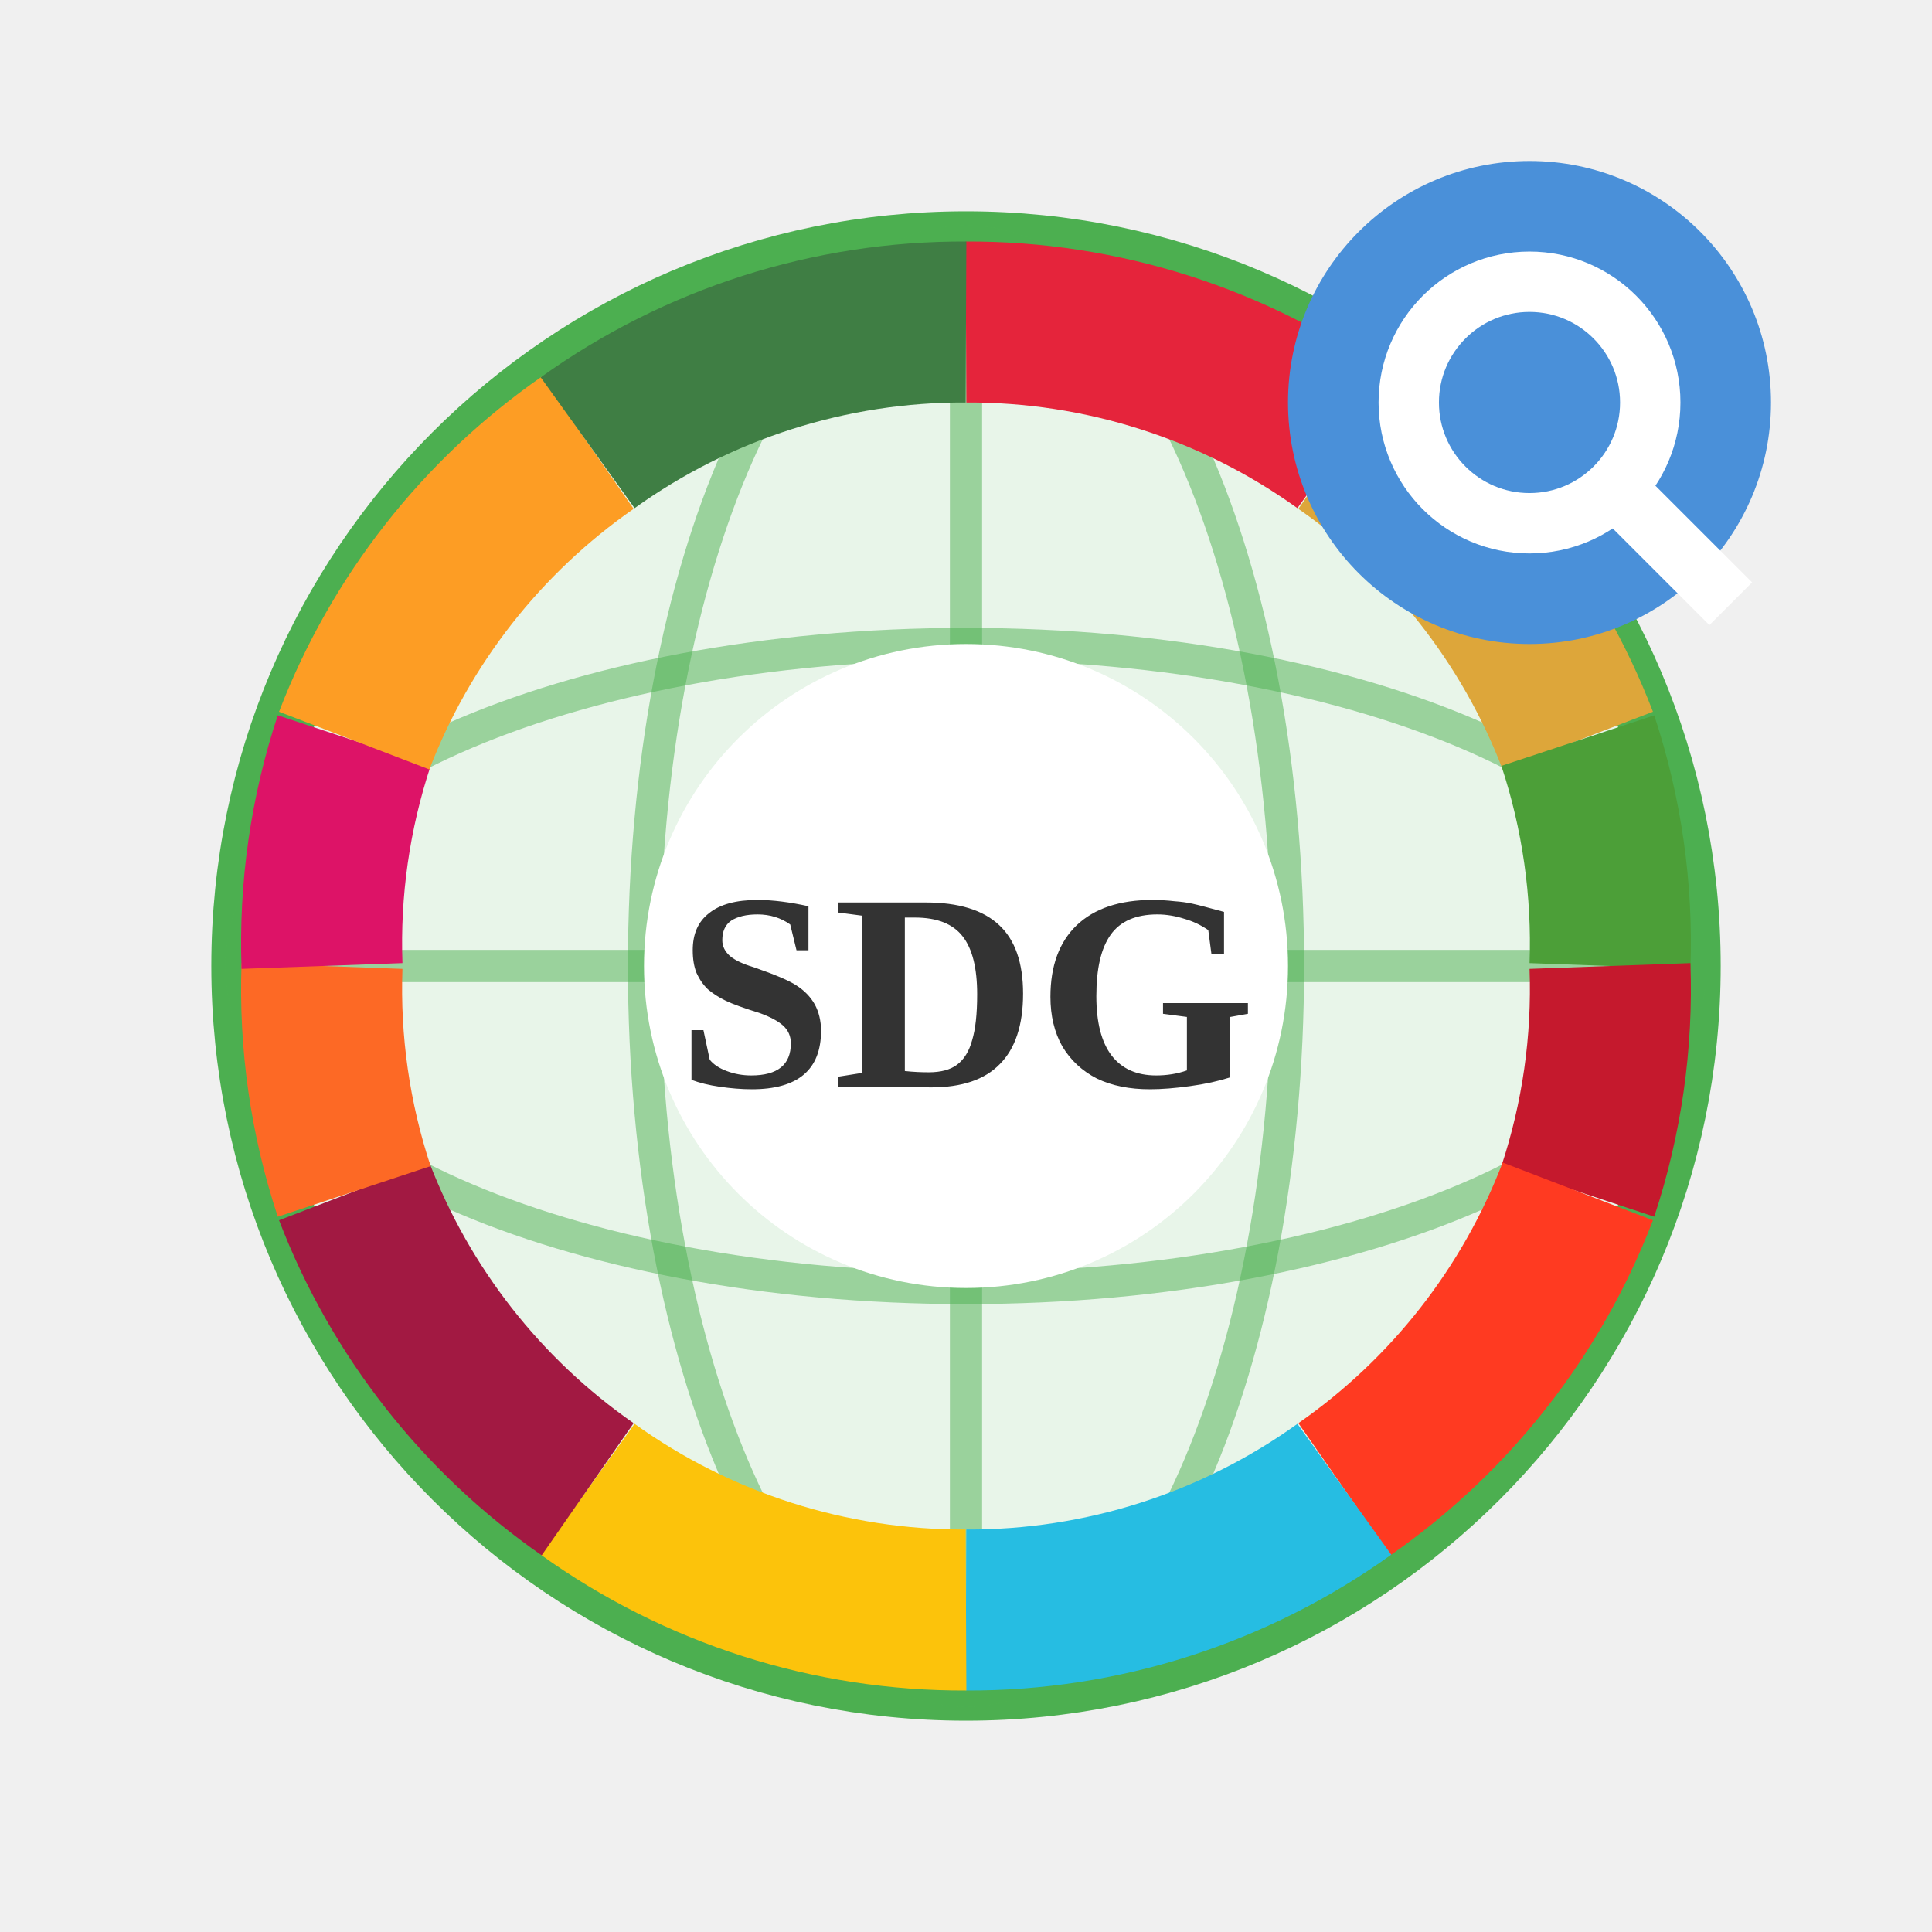
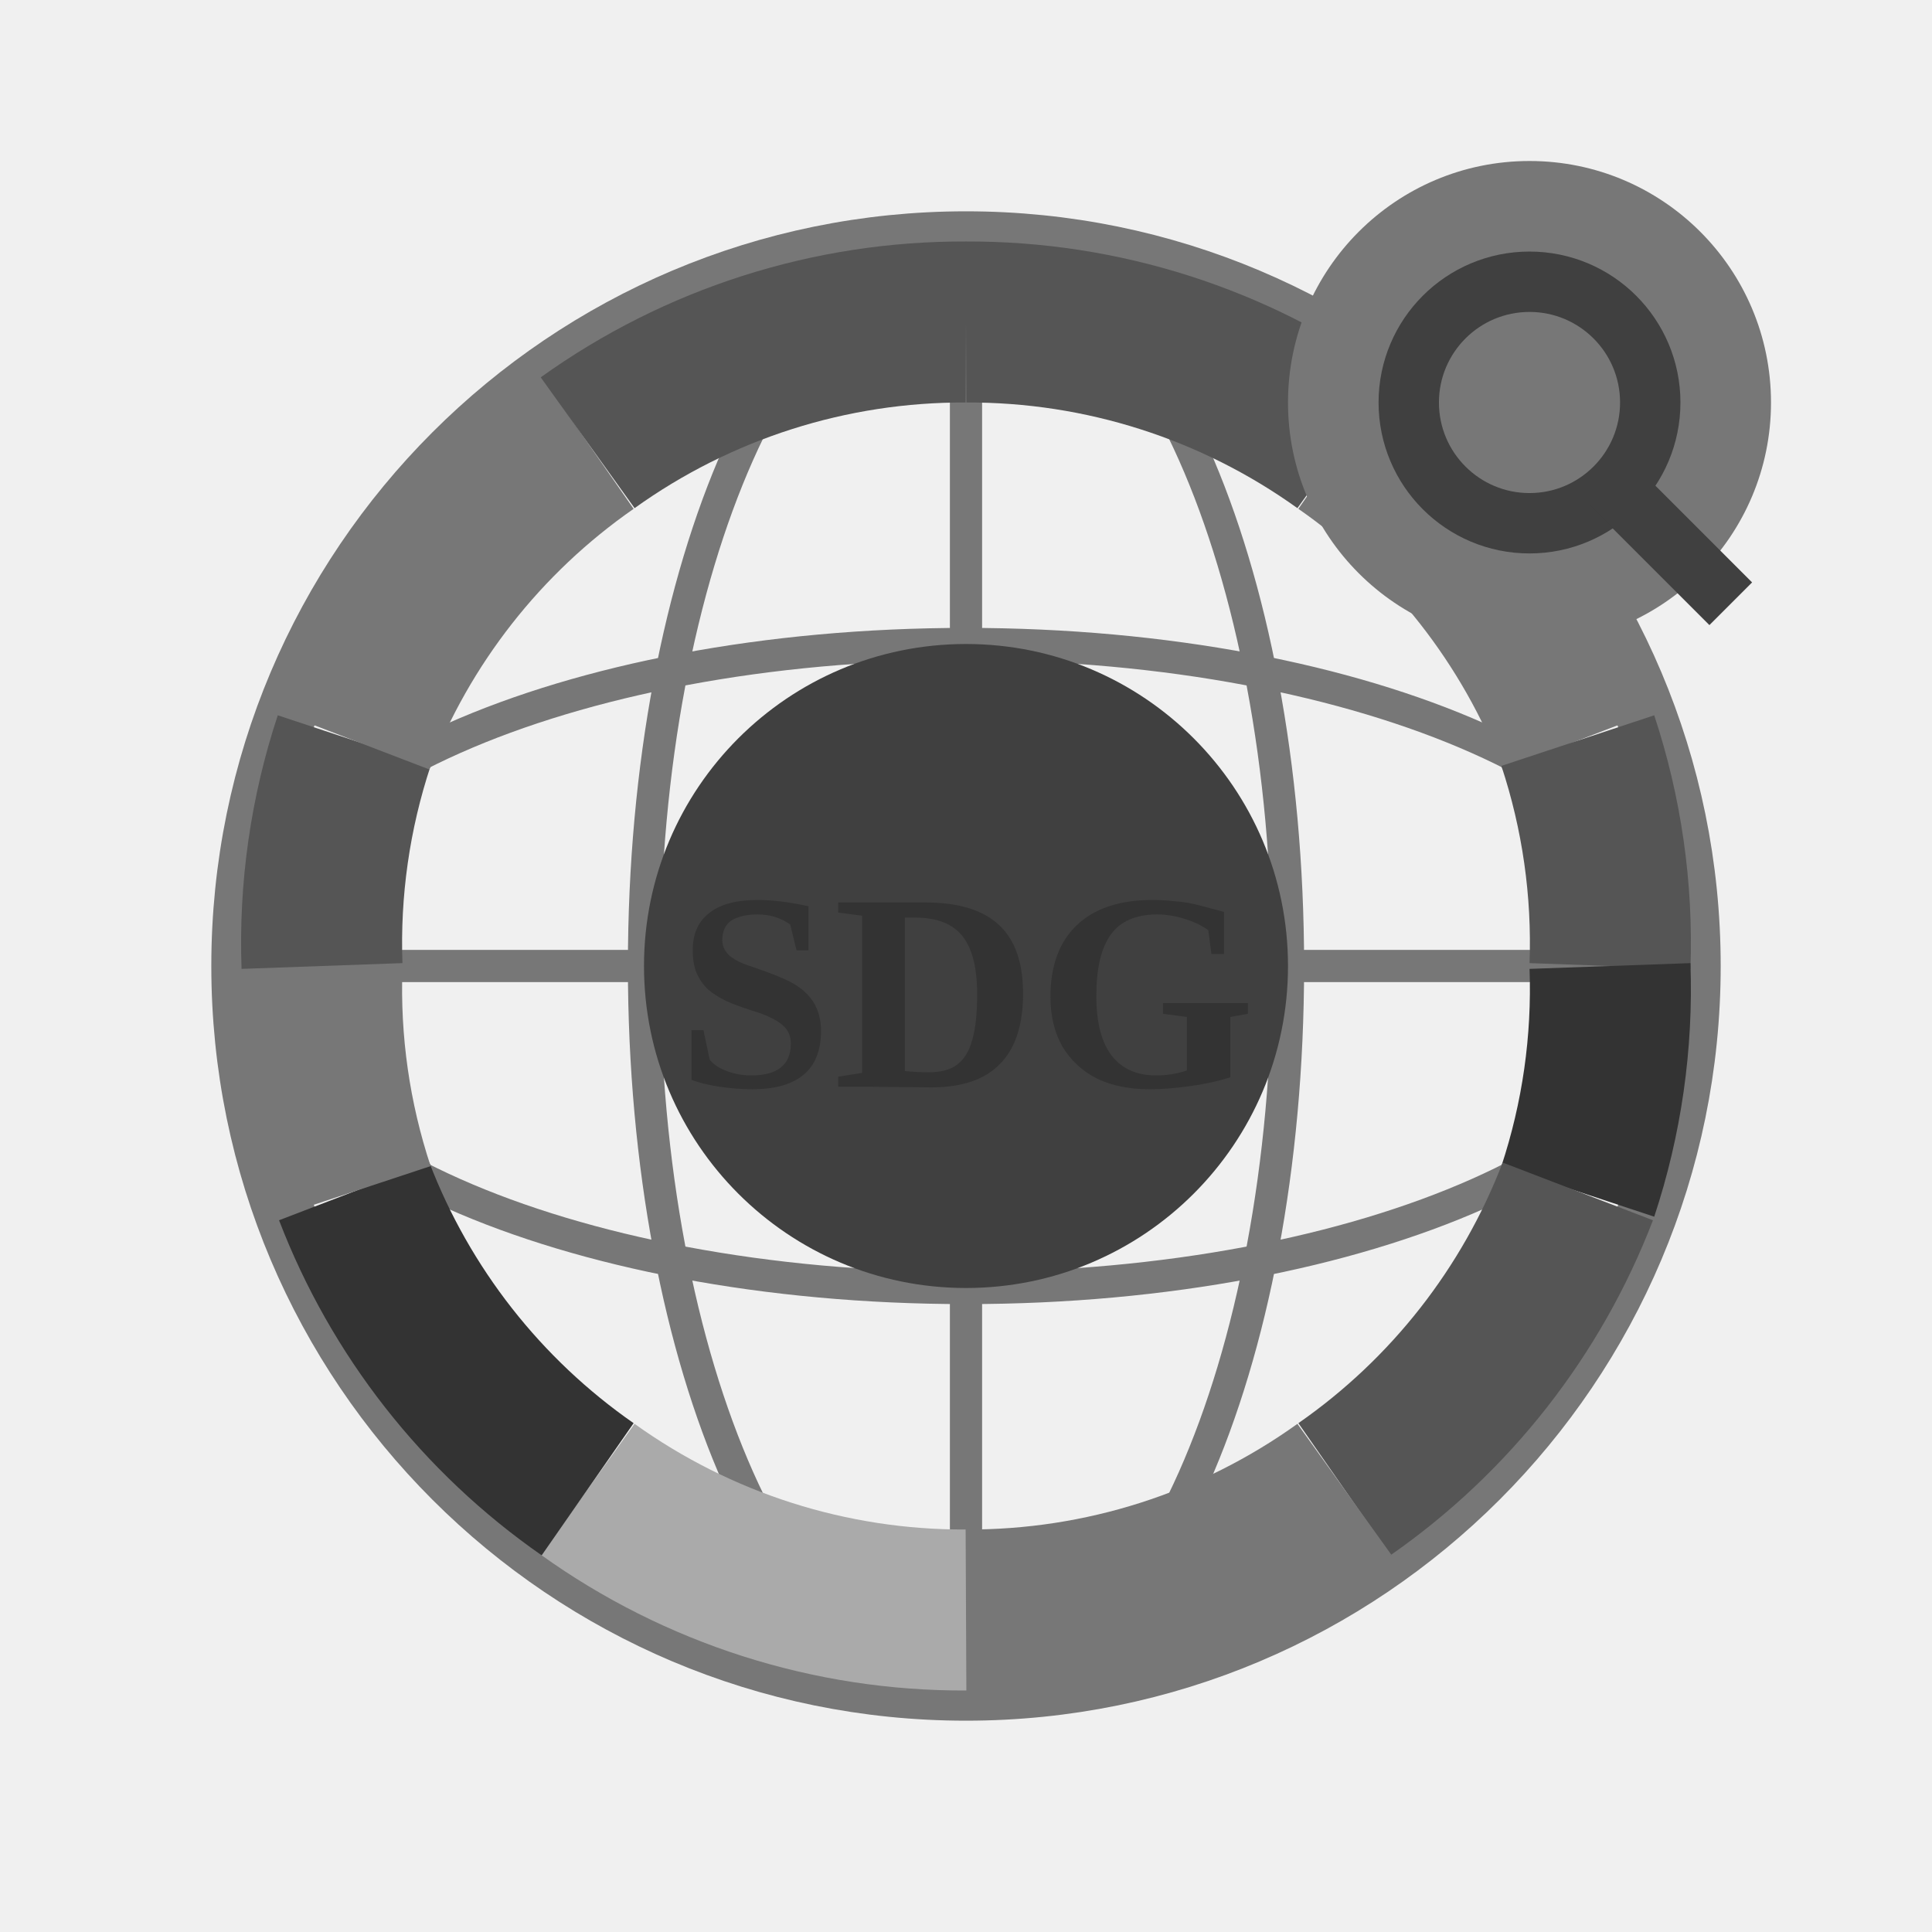
<svg xmlns="http://www.w3.org/2000/svg" viewBox="0 0 48 48">
-   <circle cx="24" cy="24" r="18" fill="#e8f5e9" stroke="#4caf50" stroke-width="1.5" />
-   <ellipse cx="24" cy="24" rx="18" ry="8" fill="none" stroke="#4caf50" stroke-width="0.8" opacity="0.5" />
-   <ellipse cx="24" cy="24" rx="8" ry="18" fill="none" stroke="#4caf50" stroke-width="0.8" opacity="0.5" />
-   <line x1="6" y1="24" x2="42" y2="24" stroke="#4caf50" stroke-width="0.8" opacity="0.5" />
-   <line x1="24" y1="6" x2="24" y2="42" stroke="#4caf50" stroke-width="0.8" opacity="0.5" />
+   <circle cx="24" cy="24" r="18" fill="none" stroke="#777777" stroke-width="1.5" />
+   <ellipse cx="24" cy="24" rx="18" ry="8" fill="none" stroke="#777777" stroke-width="0.8" />
+   <ellipse cx="24" cy="24" rx="8" ry="18" fill="none" stroke="#777777" stroke-width="0.8" />
+   <line x1="6" y1="24" x2="42" y2="24" stroke="#777777" stroke-width="0.8" />
+   <line x1="24" y1="6" x2="24" y2="42" stroke="#777777" stroke-width="0.8" />
  <g transform="translate(24,24)">
-     <path d="M0,-16 A16,16 0 0,1 9.4,-13" fill="none" stroke="#E5243B" stroke-width="4" />
-     <path d="M9.4,-13 A16,16 0 0,1 15.2,-5.6" fill="none" stroke="#DDA63A" stroke-width="4" />
-     <path d="M15.2,-5.6 A16,16 0 0,1 16,0" fill="none" stroke="#4C9F38" stroke-width="4" />
-     <path d="M16,0 A16,16 0 0,1 15.2,5.6" fill="none" stroke="#C5192D" stroke-width="4" />
-     <path d="M15.2,5.6 A16,16 0 0,1 9.4,13" fill="none" stroke="#FF3A21" stroke-width="4" />
-     <path d="M9.4,13 A16,16 0 0,1 0,16" fill="none" stroke="#26BDE2" stroke-width="4" />
-     <path d="M0,16 A16,16 0 0,1 -9.4,13" fill="none" stroke="#FCC30B" stroke-width="4" />
-     <path d="M-9.4,13 A16,16 0 0,1 -15.2,5.6" fill="none" stroke="#A21942" stroke-width="4" />
-     <path d="M-15.2,5.6 A16,16 0 0,1 -16,0" fill="none" stroke="#FD6925" stroke-width="4" />
-     <path d="M-16,0 A16,16 0 0,1 -15.2,-5.6" fill="none" stroke="#DD1367" stroke-width="4" />
-     <path d="M-15.2,-5.6 A16,16 0 0,1 -9.4,-13" fill="none" stroke="#FD9D24" stroke-width="4" />
-     <path d="M-9.4,-13 A16,16 0 0,1 0,-16" fill="none" stroke="#3F7E44" stroke-width="4" />
+     <path d="M0,-16 A16,16 0 0,1 9.4,-13" fill="none" stroke="#555555" stroke-width="4" />
+     <path d="M9.4,-13 A16,16 0 0,1 15.2,-5.6" fill="none" stroke="#777777" stroke-width="4" />
+     <path d="M15.2,-5.6 A16,16 0 0,1 16,0" fill="none" stroke="#555555" stroke-width="4" />
+     <path d="M16,0 A16,16 0 0,1 15.2,5.6" fill="none" stroke="#333333" stroke-width="4" />
+     <path d="M15.2,5.6 A16,16 0 0,1 9.4,13" fill="none" stroke="#555555" stroke-width="4" />
+     <path d="M9.4,13 A16,16 0 0,1 0,16" fill="none" stroke="#777777" stroke-width="4" />
+     <path d="M0,16 A16,16 0 0,1 -9.4,13" fill="none" stroke="#aaaaaa" stroke-width="4" />
+     <path d="M-9.4,13 A16,16 0 0,1 -15.2,5.6" fill="none" stroke="#333333" stroke-width="4" />
+     <path d="M-15.2,5.6 A16,16 0 0,1 -16,0" fill="none" stroke="#777777" stroke-width="4" />
+     <path d="M-16,0 A16,16 0 0,1 -15.2,-5.6" fill="none" stroke="#555555" stroke-width="4" />
+     <path d="M-15.2,-5.6 A16,16 0 0,1 -9.4,-13" fill="none" stroke="#777777" stroke-width="4" />
+     <path d="M-9.4,-13 A16,16 0 0,1 0,-16" fill="none" stroke="#555555" stroke-width="4" />
  </g>
-   <circle cx="24" cy="24" r="8" fill="white" />
-   <text x="24" y="27" font-size="7" fill="#333" text-anchor="middle" font-weight="bold">SDG</text>
-   <circle cx="38" cy="10" r="6" fill="#4a90d9" />
-   <circle cx="38" cy="10" r="3" fill="none" stroke="white" stroke-width="1.5" />
-   <line x1="40" y1="12" x2="43" y2="15" stroke="white" stroke-width="1.5" />
+   <circle cx="24" cy="24" r="8" fill="#404040" />
+   <text x="24" y="27" font-size="7" fill="#333333" text-anchor="middle" font-weight="bold">SDG</text>
+   <circle cx="38" cy="10" r="6" fill="#777777" />
+   <circle cx="38" cy="10" r="3" fill="none" stroke="#404040" stroke-width="1.5" />
+   <line x1="40" y1="12" x2="43" y2="15" stroke="#404040" stroke-width="1.5" />
</svg>
